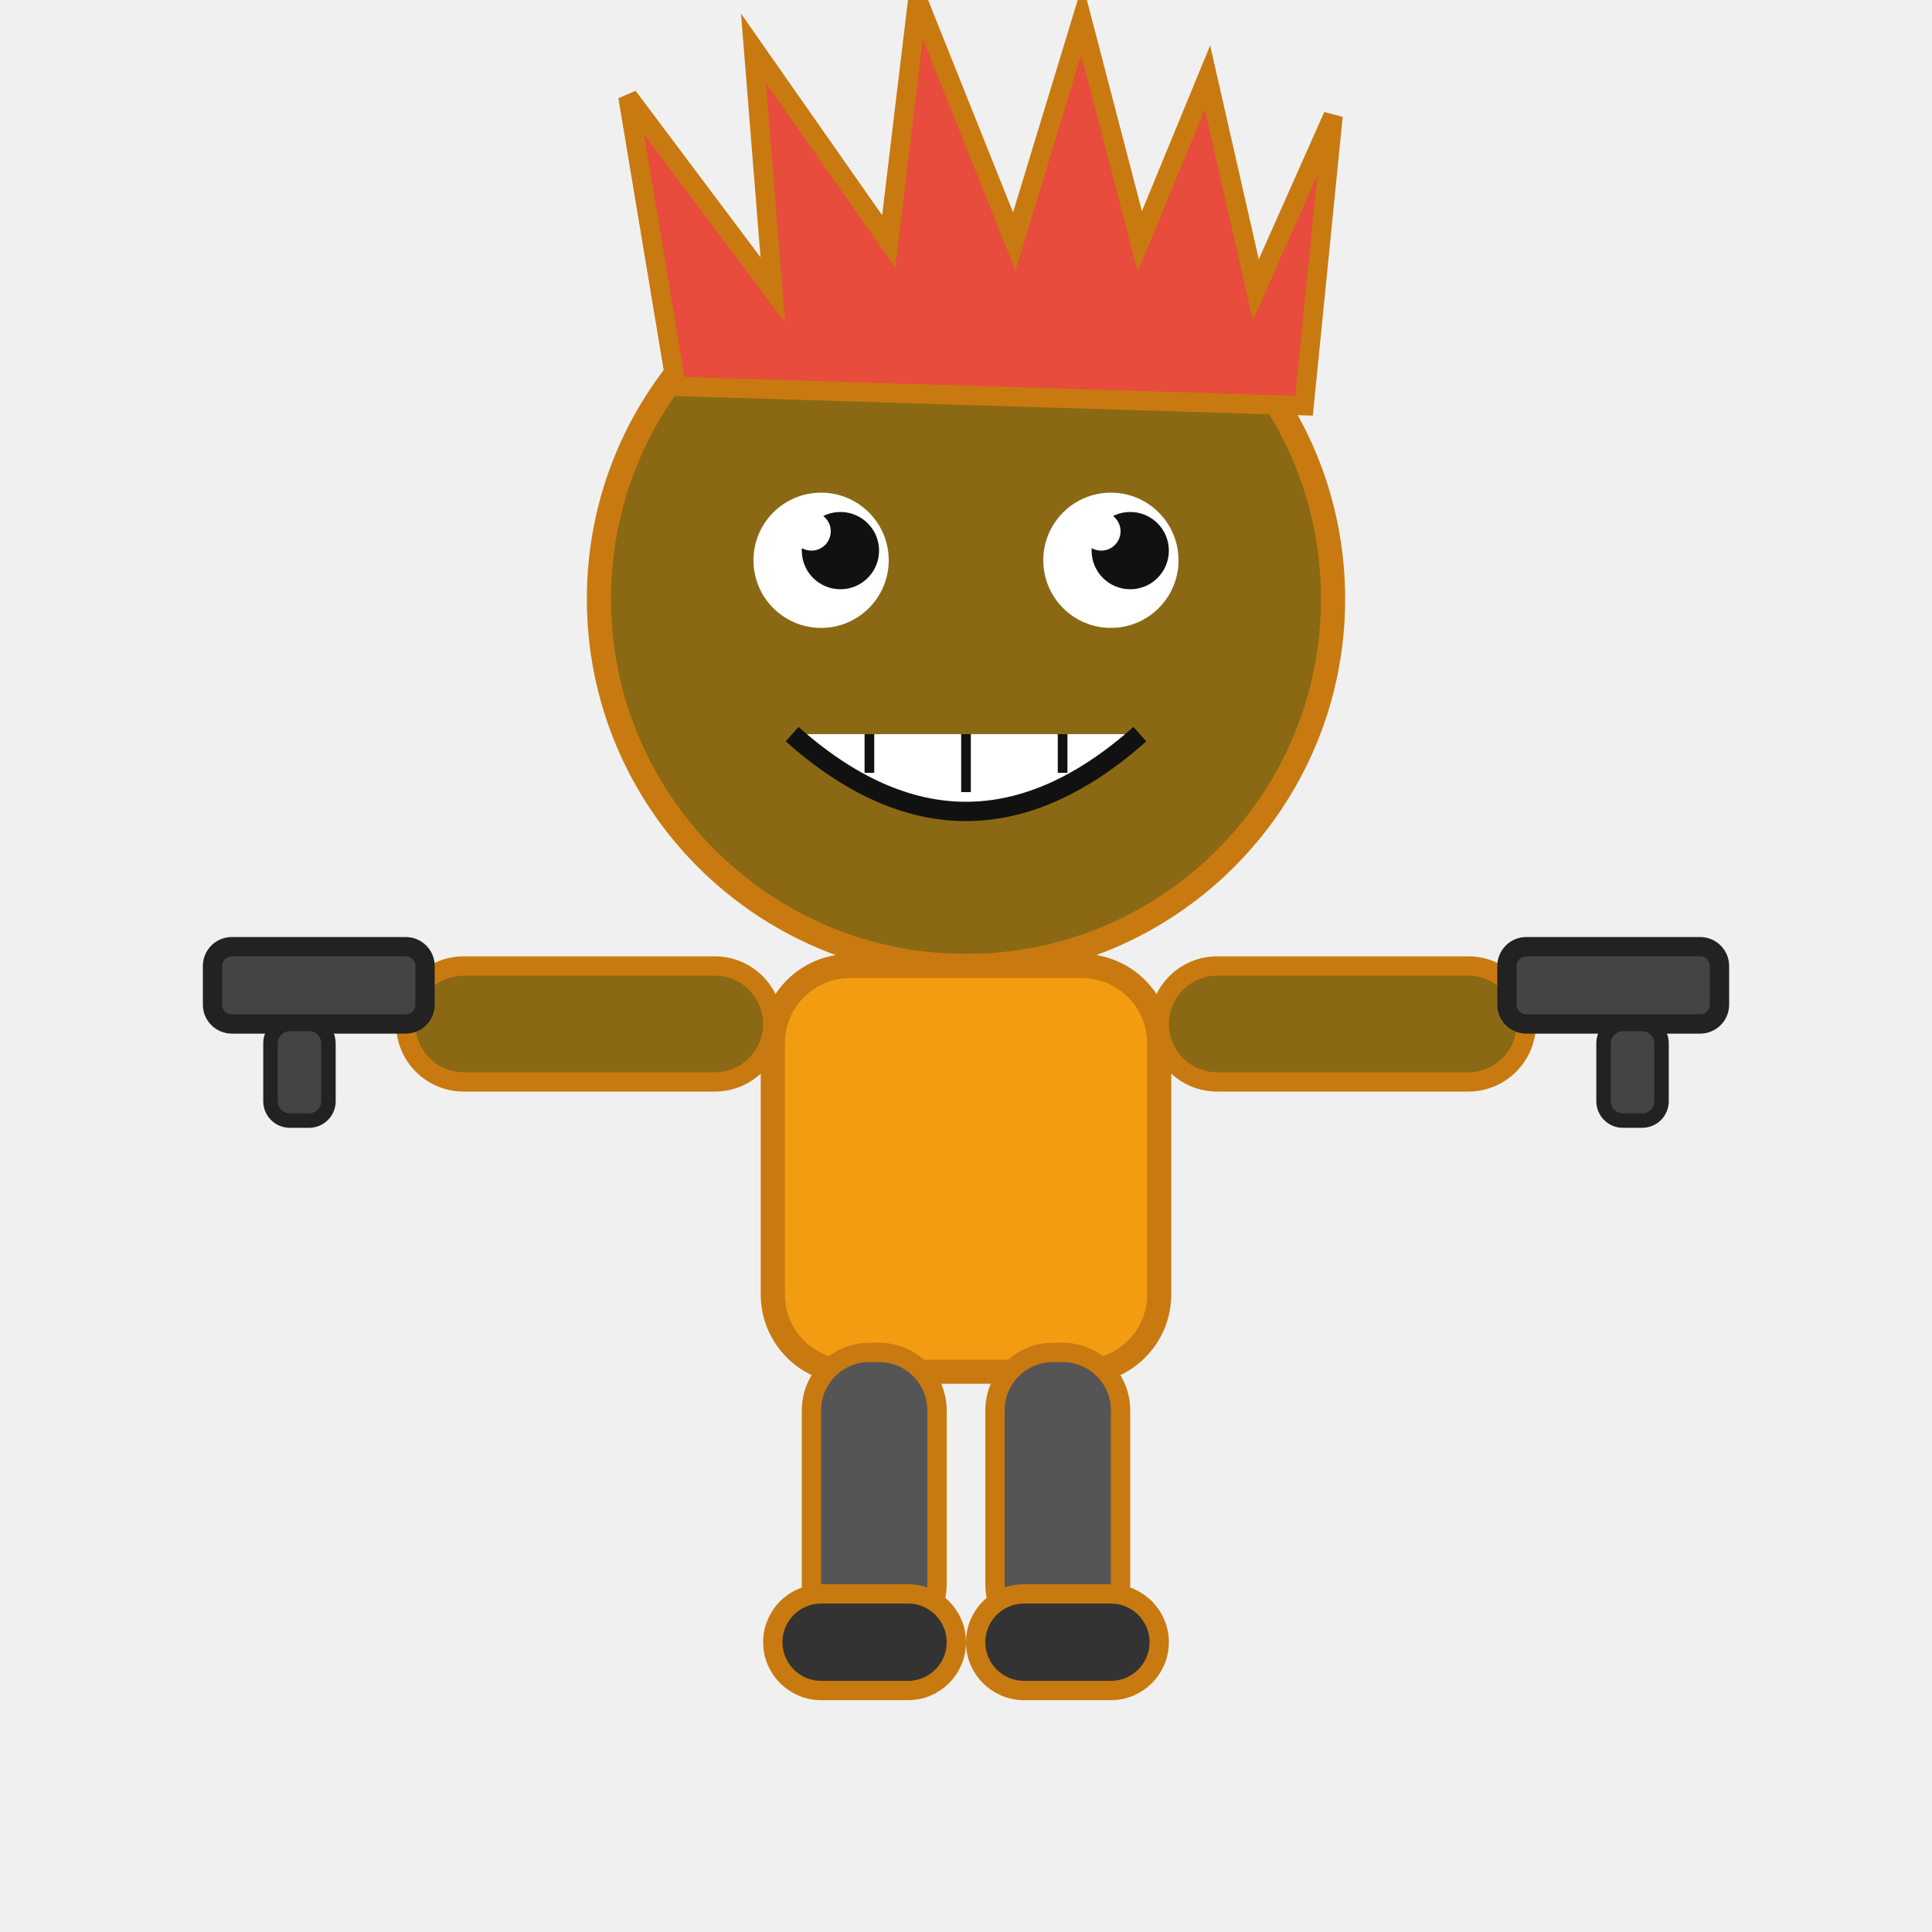
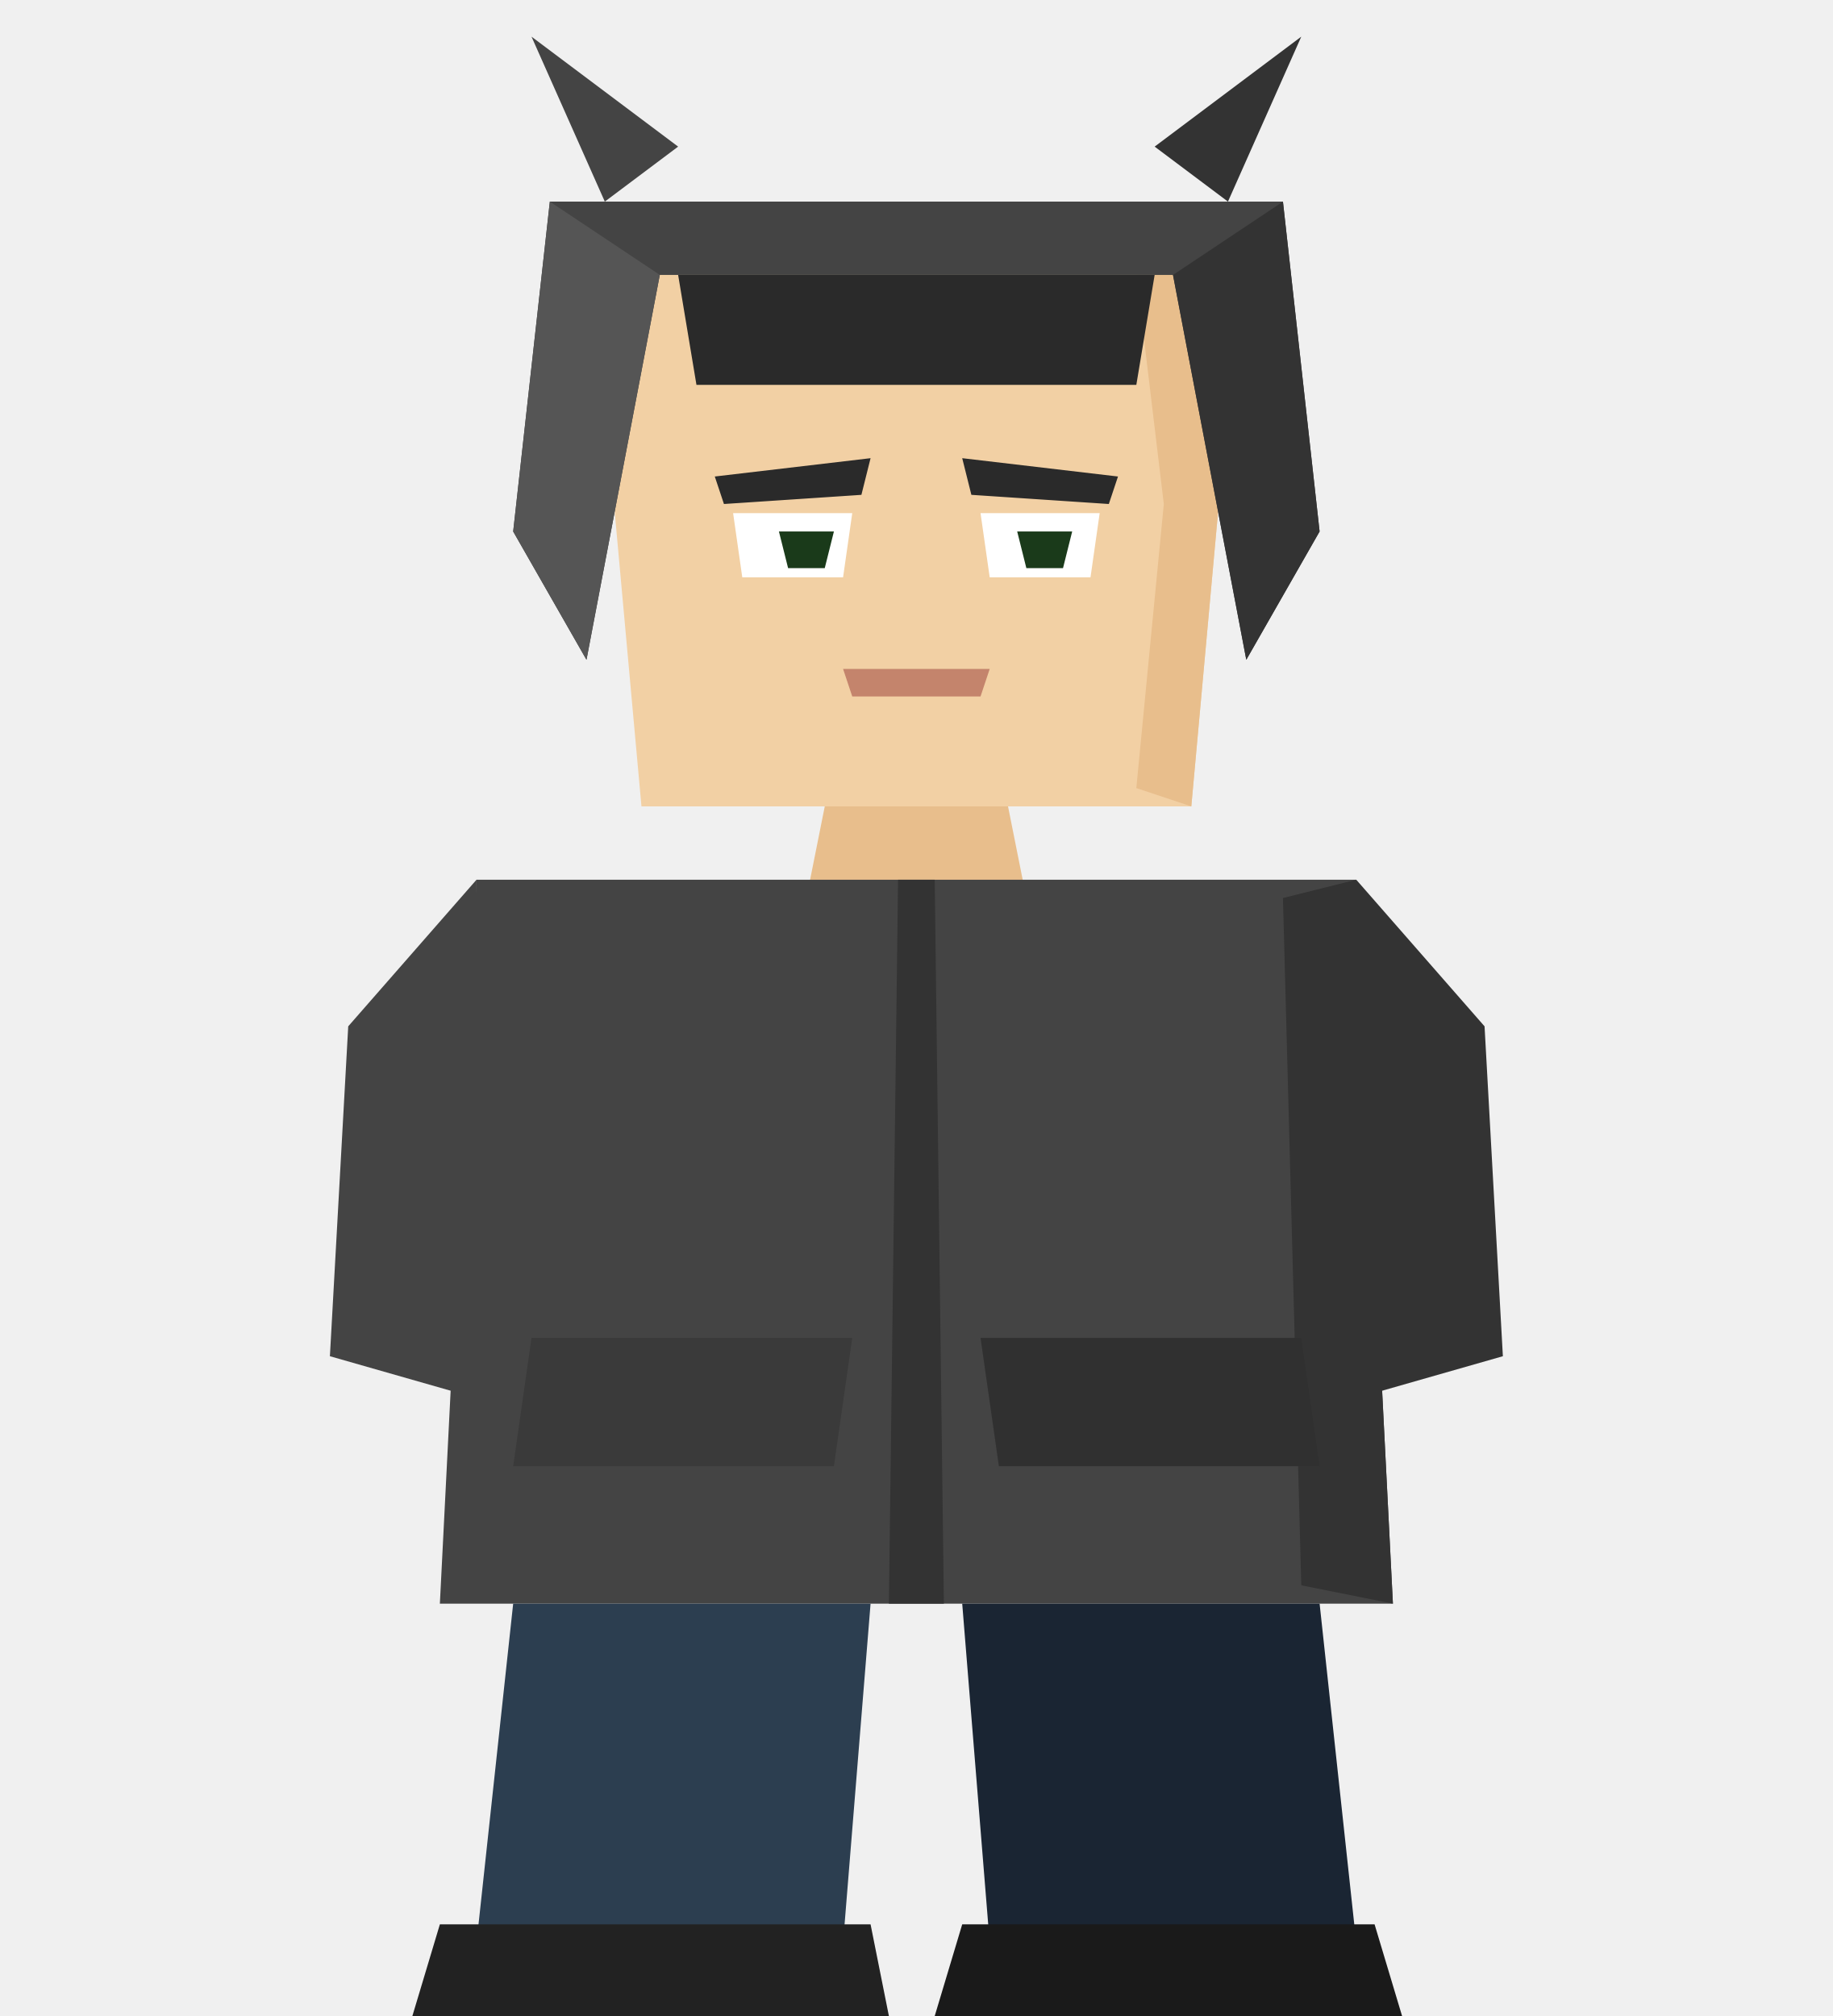
- <svg xmlns="http://www.w3.org/2000/svg" viewBox="0 0 200 200" width="200" height="200">
-   <circle cx="100" cy="62" r="38" fill="#8B6914" stroke="#C87A10" stroke-width="2.5" />
-   <polygon points="70,40 65,10 80,30 78,5 92,25 95,0 105,25 112,2 118,25 125,8 130,30 138,12 135,42" fill="#E74C3C" stroke="#C87A10" stroke-width="2" />
-   <circle cx="85" cy="58" r="7" fill="white" />
-   <circle cx="115" cy="58" r="7" fill="white" />
-   <circle cx="87" cy="57" r="4" fill="#111" />
-   <circle cx="117" cy="57" r="4" fill="#111" />
-   <circle cx="84" cy="55" r="2" fill="white" />
-   <circle cx="114" cy="55" r="2" fill="white" />
-   <path d="M82,76 Q100,92 118,76" fill="white" stroke="#111" stroke-width="2" />
-   <line x1="90" y1="80" x2="90" y2="76" stroke="#111" stroke-width="1" />
-   <line x1="100" y1="82" x2="100" y2="76" stroke="#111" stroke-width="1" />
-   <line x1="110" y1="80" x2="110" y2="76" stroke="#111" stroke-width="1" />
-   <rect x="80" y="100" width="40" height="42" rx="8" fill="#F39C12" stroke="#C87A10" stroke-width="2.5" />
-   <rect x="42" y="100" width="38" height="12" rx="6" fill="#8B6914" stroke="#C87A10" stroke-width="2" />
-   <rect x="120" y="100" width="38" height="12" rx="6" fill="#8B6914" stroke="#C87A10" stroke-width="2" />
-   <rect x="22" y="98" width="22" height="8" rx="2" fill="#444" stroke="#222" stroke-width="2" />
-   <rect x="28" y="106" width="6" height="10" rx="2" fill="#444" stroke="#222" stroke-width="1.5" />
-   <rect x="156" y="98" width="22" height="8" rx="2" fill="#444" stroke="#222" stroke-width="2" />
-   <rect x="166" y="106" width="6" height="10" rx="2" fill="#444" stroke="#222" stroke-width="1.5" />
-   <rect x="84" y="140" width="13" height="30" rx="6" fill="#555" stroke="#C87A10" stroke-width="2" />
-   <rect x="103" y="140" width="13" height="30" rx="6" fill="#555" stroke="#C87A10" stroke-width="2" />
-   <rect x="80" y="165" width="19" height="10" rx="5" fill="#333" stroke="#C87A10" stroke-width="2" />
-   <rect x="101" y="165" width="19" height="10" rx="5" fill="#333" stroke="#C87A10" stroke-width="2" />
+ <svg xmlns="http://www.w3.org/2000/svg" viewBox="0 0 200 220" width="200" height="220">
+   <polygon points="72,28 128,28 133,55 130,88 70,88 67,55" fill="#F2D0A4" />
+   <polygon points="128,28 133,55 130,88 124,86 127,55 124,30" fill="#E8BE8C" />
+   <polygon points="60,22 140,22 144,58 136,72 128,30 72,30 64,72 56,58" fill="#444" />
+   <polygon points="60,22 72,30 64,72 56,58" fill="#555" />
+   <polygon points="140,22 128,30 136,72 144,58" fill="#333" />
+   <polygon points="66,22 58,4 74,16" fill="#444" />
+   <polygon points="134,22 142,4 126,16" fill="#333" />
+   <polygon points="74,30 126,30 124,42 76,42" fill="#2A2A2A" />
+   <polygon points="80,56 93,56 92,63 81,63" fill="white" />
+   <polygon points="107,56 120,56 119,63 108,63" fill="white" />
+   <polygon points="85,58 91,58 90,62 86,62" fill="#1A3A1A" />
+   <polygon points="111,58 117,58 116,62 112,62" fill="#1A3A1A" />
+   <polygon points="78,52 95,50 94,54 79,55" fill="#2A2A2A" />
+   <polygon points="105,50 122,52 121,55 106,54" fill="#2A2A2A" />
+   <polygon points="92,73 108,73 107,76 93,76" fill="#C4846C" />
+   <polygon points="90,88 110,88 112,98 88,98" fill="#E8BE8C" />
+   <polygon points="52,96 148,96 152,175 48,175" fill="#444" />
+   <polygon points="148,96 152,175 142,173 140,98" fill="#333" />
+   <polygon points="98,96 102,96 103,175 97,175" fill="#333" />
+   <polygon points="52,96 38,112 36,148 50,152 52,114" fill="#444" />
+   <polygon points="148,96 162,112 164,148 150,152 148,114" fill="#333" />
+   <polygon points="58,146 93,146 91,160 56,160" fill="#3A3A3A" />
+   <polygon points="107,146 142,146 144,160 109,160" fill="#303030" />
+   <polygon points="56,175 95,175 92,212 52,212" fill="#2C3E50" />
+   <polygon points="105,175 144,175 148,212 108,212" fill="#1A2533" />
+   <polygon points="48,210 95,210 97,220 45,220" fill="#222" />
+   <polygon points="105,210 150,210 153,220 102,220" fill="#1A1A1A" />
</svg>
